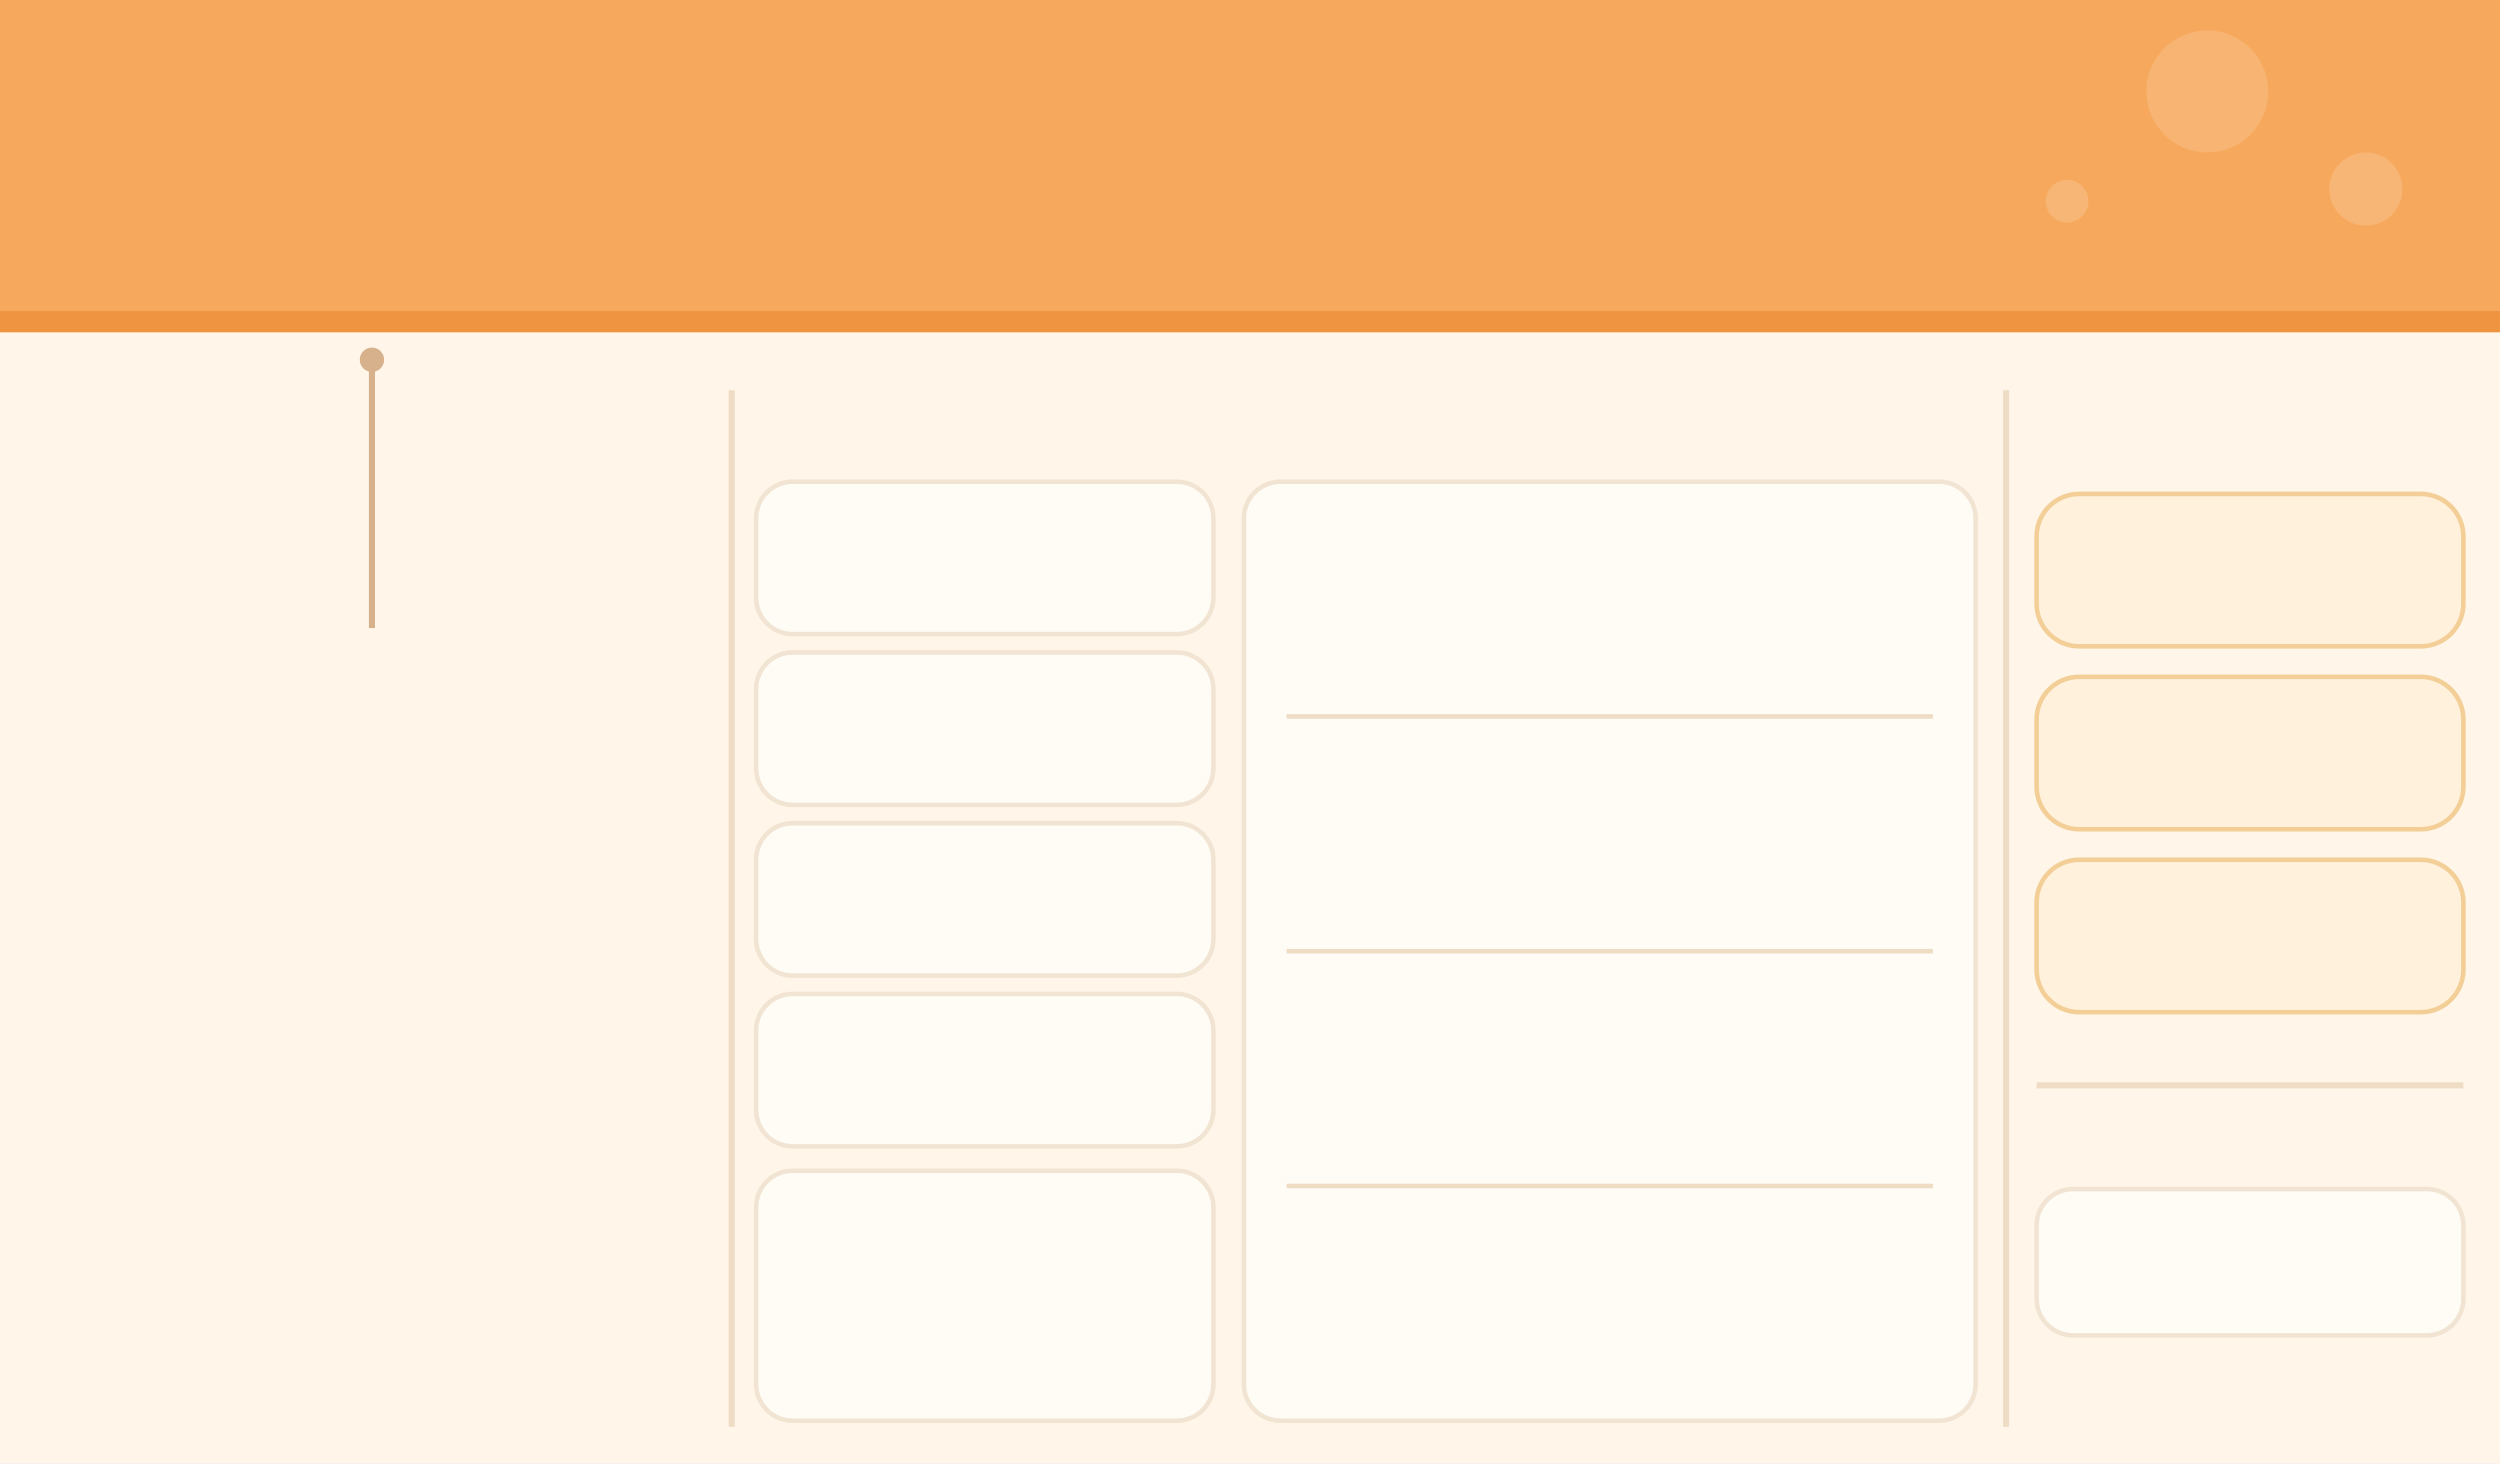
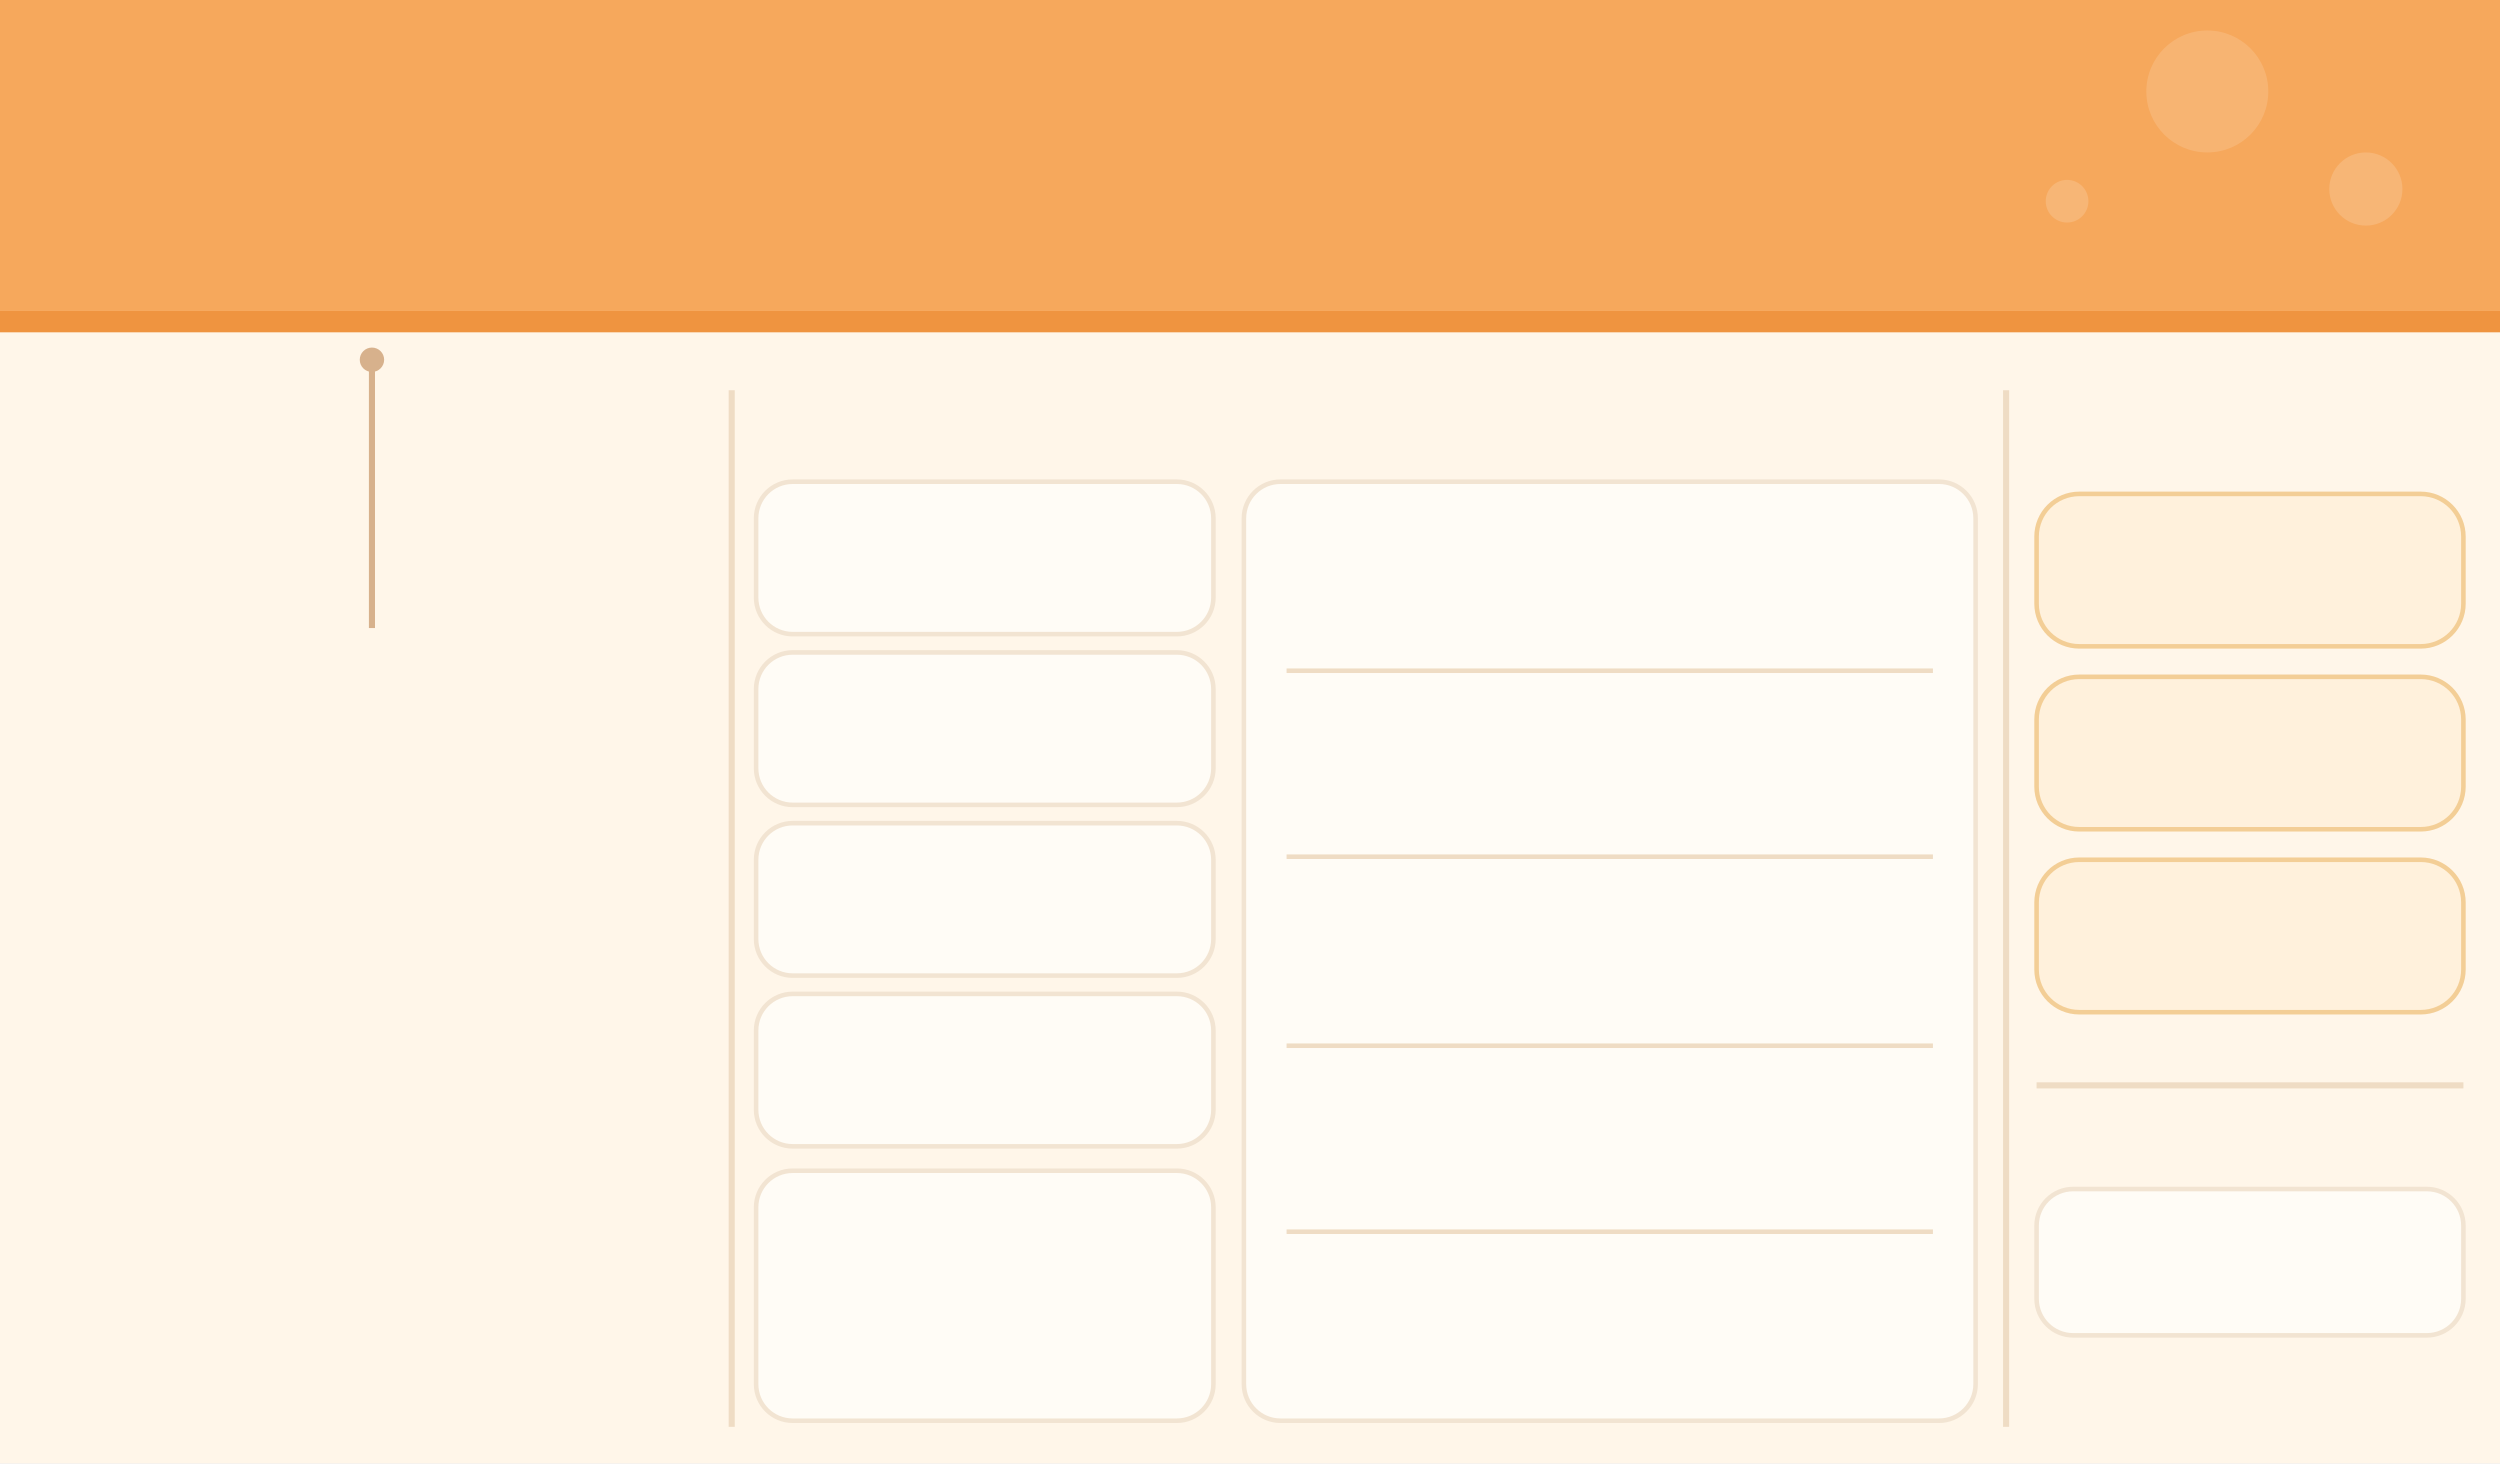
<svg xmlns="http://www.w3.org/2000/svg" width="820" height="480" viewBox="0 0 820 480">
  <rect x="0" y="0" width="820" height="480" fill="#FFF6E9" />
  <g>
    <rect x="0" y="0" width="820" height="102" fill="#F6A85C" />
    <rect x="0" y="102" width="820" height="7" fill="#EF9440" />
    <circle cx="724" cy="30" r="20" fill="#FFFFFF" opacity="0.14" />
    <circle cx="776" cy="62" r="12" fill="#FFFFFF" opacity="0.16" />
    <circle cx="678" cy="66" r="7" fill="#FFFFFF" opacity="0.16" />
    <line x1="240" y1="128" x2="240" y2="468" stroke="#EFDCC4" stroke-width="2" />
    <line x1="658" y1="128" x2="658" y2="468" stroke="#EFDCC4" stroke-width="2" />
    <line x1="122" y1="118" x2="122" y2="206" stroke="#D7B18C" stroke-width="2" />
    <circle cx="122" cy="118" r="4" fill="#D7B18C" />
    <rect x="248" y="158" width="150" height="50" rx="12" fill="#FFFCF6" stroke="#F2E4D2" stroke-width="1.5" />
    <rect x="248" y="214" width="150" height="50" rx="12" fill="#FFFCF6" stroke="#F2E4D2" stroke-width="1.5" />
    <rect x="248" y="270" width="150" height="50" rx="12" fill="#FFFCF6" stroke="#F2E4D2" stroke-width="1.5" />
    <rect x="248" y="326" width="150" height="50" rx="12" fill="#FFFCF6" stroke="#F2E4D2" stroke-width="1.5" />
    <rect x="248" y="384" width="150" height="82" rx="12" fill="#FFFCF6" stroke="#F2E4D2" stroke-width="1.5" />
    <rect x="408" y="158" width="240" height="308" rx="12" fill="#FFFCF6" stroke="#F2E4D2" stroke-width="1.5" />
-     <line x1="422" y1="235" x2="634" y2="235" stroke="#EFDCC4" stroke-width="1.5" />
-     <line x1="422" y1="312" x2="634" y2="312" stroke="#EFDCC4" stroke-width="1.5" />
-     <line x1="422" y1="389" x2="634" y2="389" stroke="#EFDCC4" stroke-width="1.5" />
+     <line x1="422" y1="220" x2="634" y2="220" stroke="#EFDCC4" stroke-width="1.5" />
+     <line x1="422" y1="281" x2="634" y2="281" stroke="#EFDCC4" stroke-width="1.5" />
+     <line x1="422" y1="343" x2="634" y2="343" stroke="#EFDCC4" stroke-width="1.5" />
+     <line x1="422" y1="404" x2="634" y2="404" stroke="#EFDCC4" stroke-width="1.5" />
    <rect x="668" y="162" width="140" height="50" rx="14" fill="#FFF1DC" stroke="#F3CE96" stroke-width="1.5" />
    <rect x="668" y="222" width="140" height="50" rx="14" fill="#FFF1DC" stroke="#F3CE96" stroke-width="1.5" />
    <rect x="668" y="282" width="140" height="50" rx="14" fill="#FFF1DC" stroke="#F3CE96" stroke-width="1.5" />
    <line x1="668" y1="356" x2="808" y2="356" stroke="#EFDCC4" stroke-width="2" />
    <rect x="668" y="390" width="140" height="48" rx="12" fill="#FFFCF6" stroke="#F2E4D2" stroke-width="1.5" />
  </g>
</svg>
